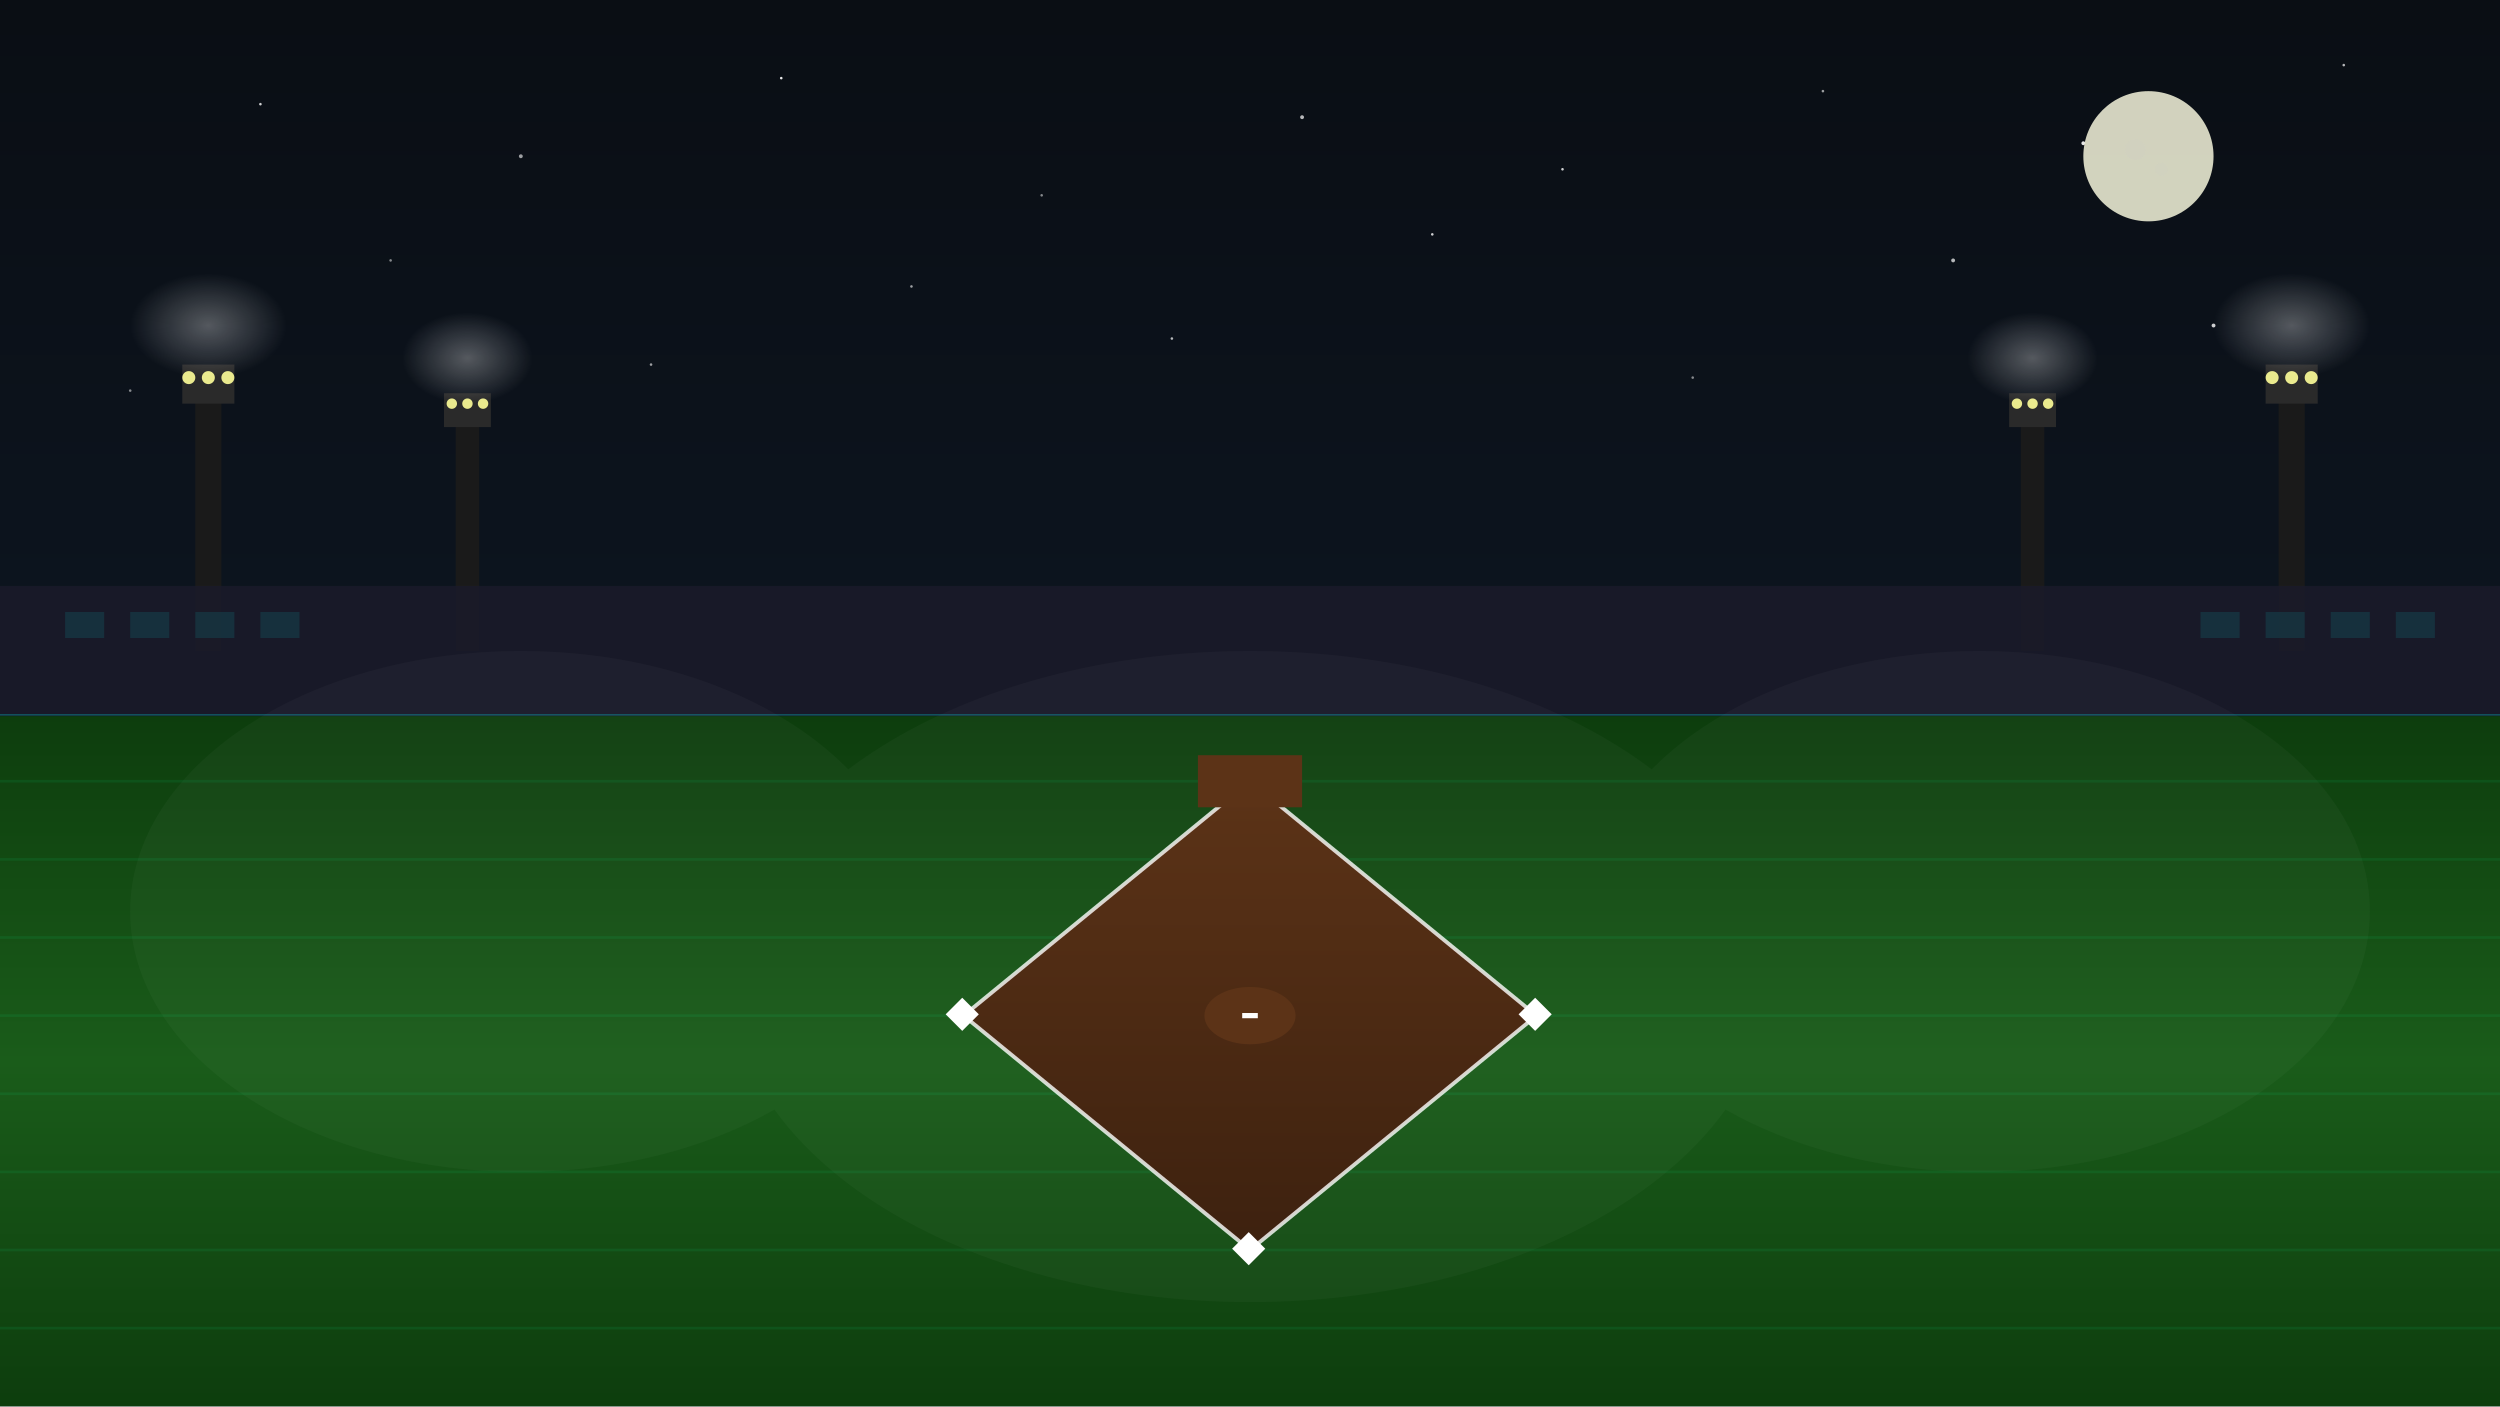
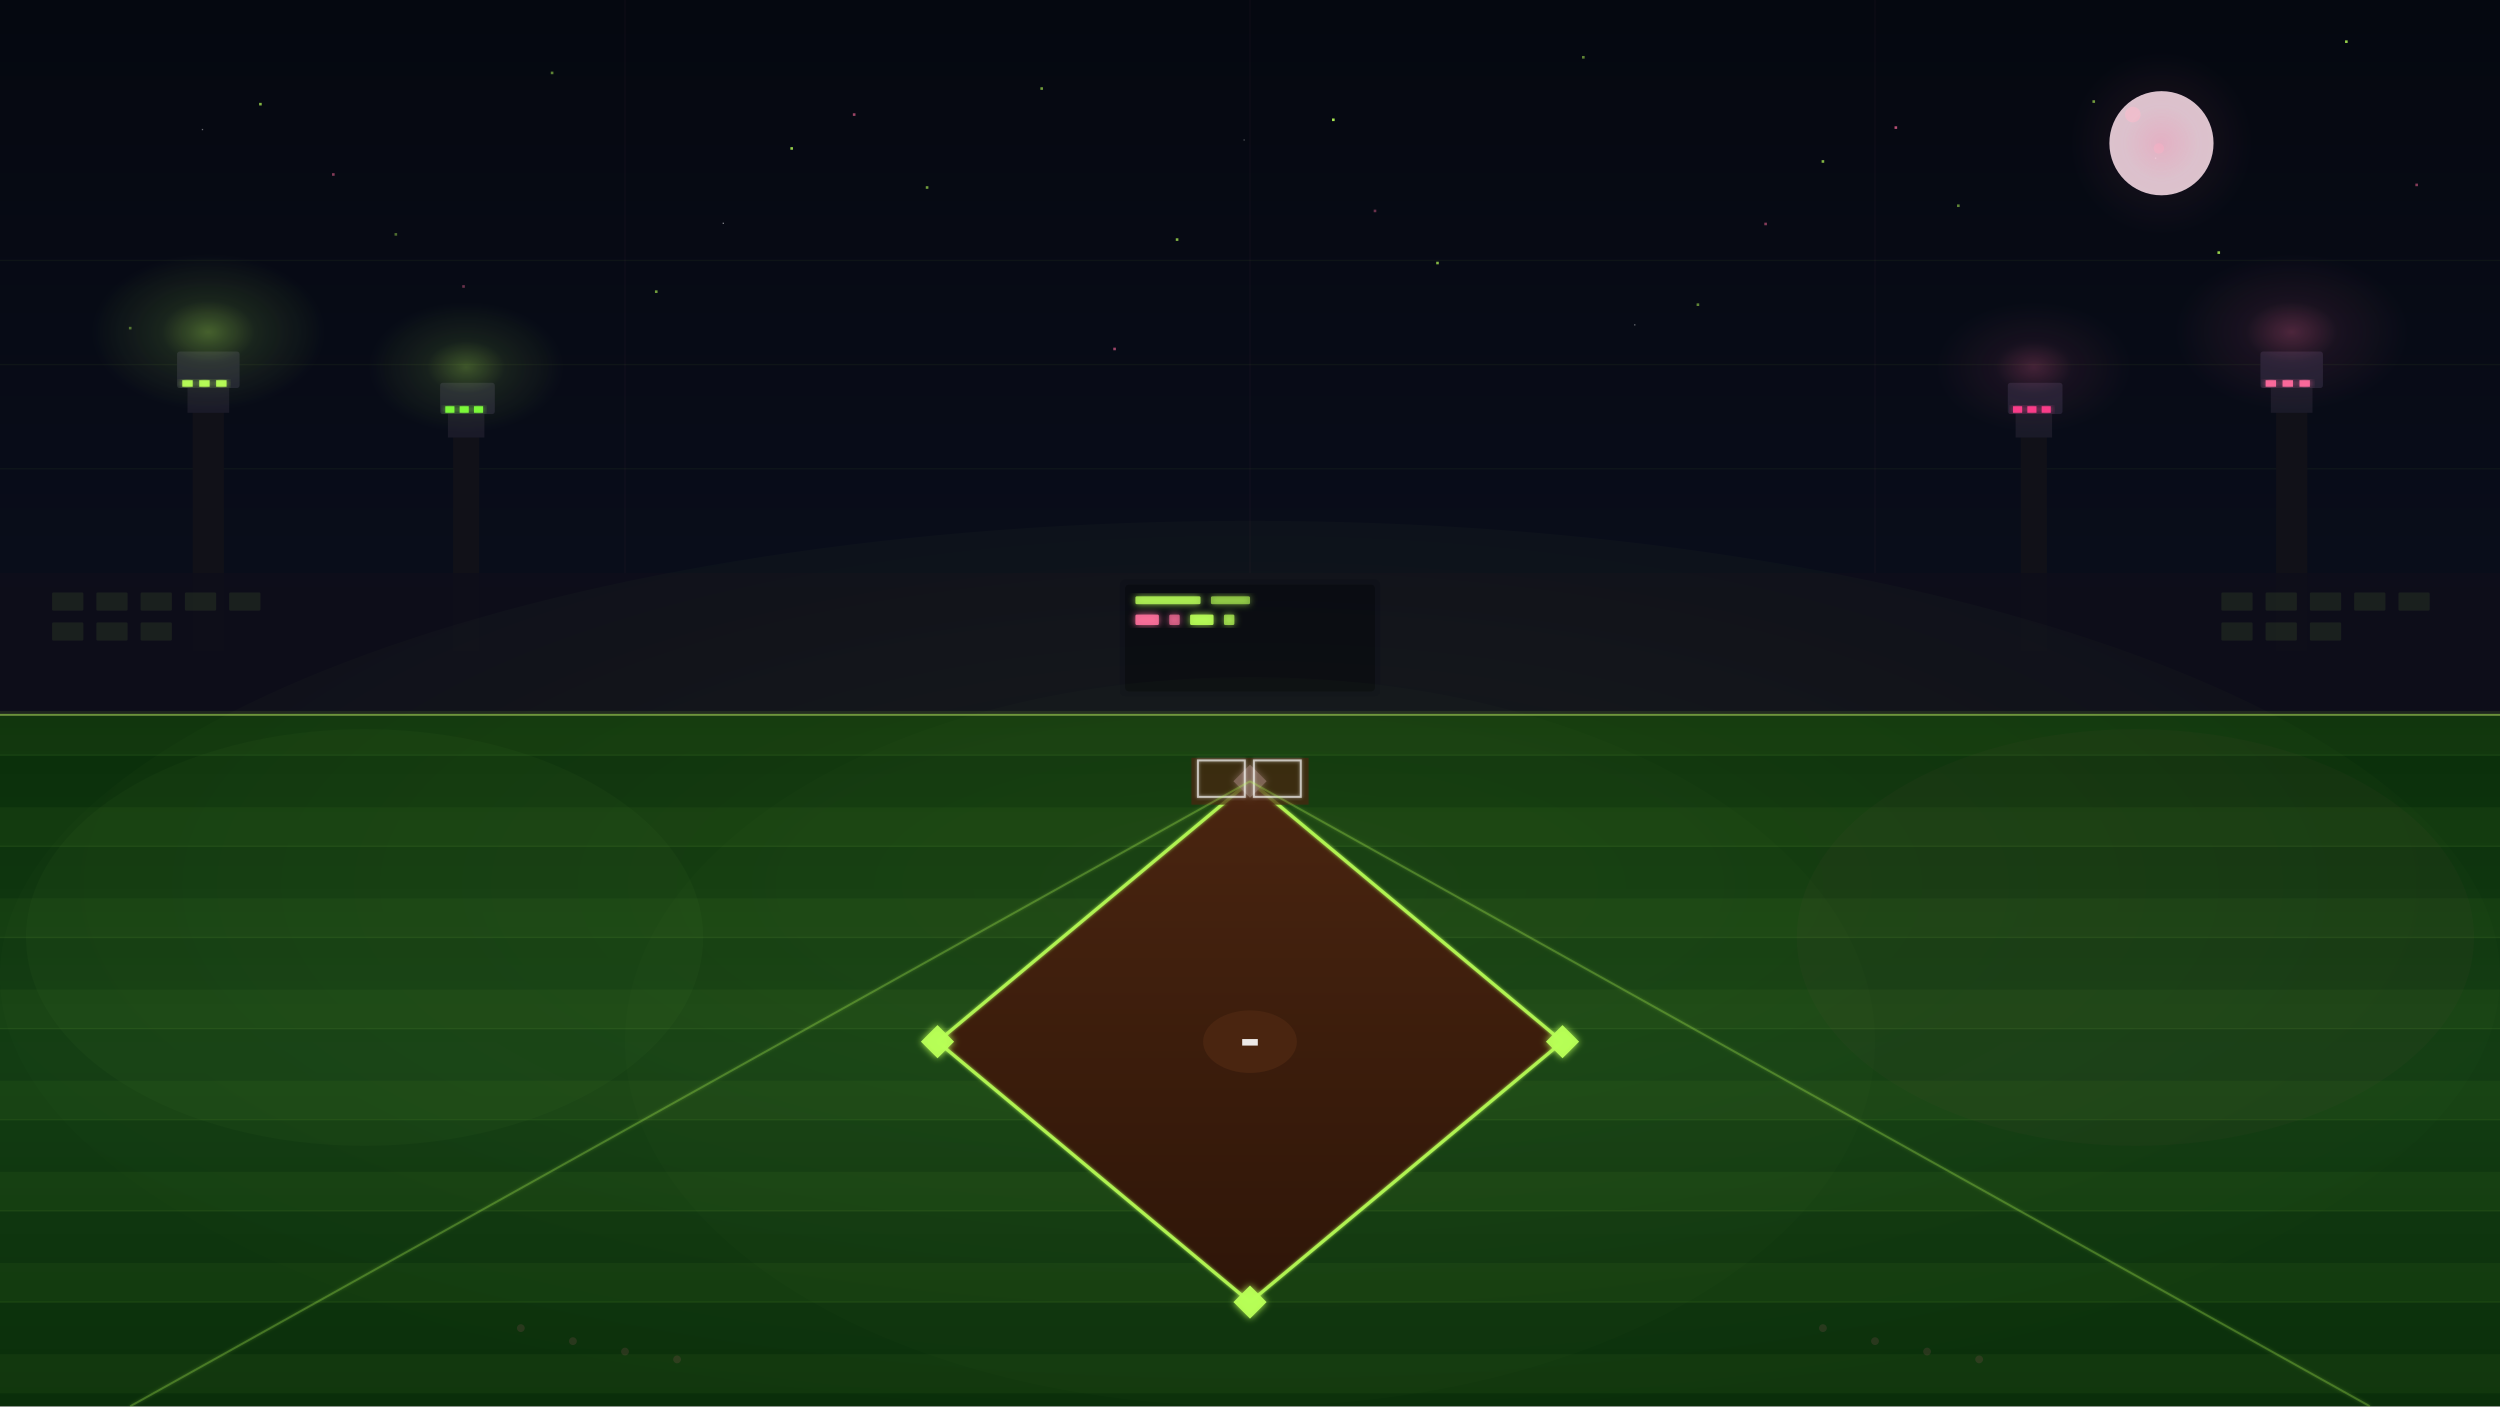
<svg xmlns="http://www.w3.org/2000/svg" viewBox="0 0 1920 1080">
  <defs>
    <linearGradient id="night-sky" x1="0%" y1="0%" x2="0%" y2="100%">
-       <stop offset="0%" stop-color="#0a0e14" />
-       <stop offset="50%" stop-color="#0d1520" />
-       <stop offset="100%" stop-color="#051015" />
+       <stop offset="0%" stop-color="#050810" />
+       <stop offset="40%" stop-color="#090d1a" />
+       <stop offset="100%" stop-color="#020508" />
    </linearGradient>
    <linearGradient id="grass-night" x1="0%" y1="0%" x2="0%" y2="100%">
-       <stop offset="0%" stop-color="#0d3d0d" />
-       <stop offset="50%" stop-color="#1a5c1a" />
-       <stop offset="100%" stop-color="#0d3d0d" />
+       <stop offset="0%" stop-color="#0a2e0a" />
+       <stop offset="50%" stop-color="#133d13" />
+       <stop offset="100%" stop-color="#0a2e0a" />
    </linearGradient>
    <linearGradient id="dirt-night" x1="0%" y1="0%" x2="0%" y2="100%">
-       <stop offset="0%" stop-color="#5c3317" />
-       <stop offset="100%" stop-color="#3d210f" />
+       <stop offset="0%" stop-color="#4a2510" />
+       <stop offset="100%" stop-color="#2e1508" />
    </linearGradient>
-     <radialGradient id="light-glow" cx="50%" cy="50%" r="50%">
-       <stop offset="0%" stop-color="#ffffff" stop-opacity="0.3" />
-       <stop offset="100%" stop-color="#ffffff" stop-opacity="0" />
+     <radialGradient id="light-glow-yellow" cx="50%" cy="50%" r="50%">
+       <stop offset="0%" stop-color="#b8ff57" stop-opacity="0.5" />
+       <stop offset="40%" stop-color="#b8ff57" stop-opacity="0.15" />
+       <stop offset="100%" stop-color="#b8ff57" stop-opacity="0" />
    </radialGradient>
+     <radialGradient id="light-glow-pink" cx="50%" cy="50%" r="50%">
+       <stop offset="0%" stop-color="#ff6b9d" stop-opacity="0.4" />
+       <stop offset="40%" stop-color="#ff6b9d" stop-opacity="0.1" />
+       <stop offset="100%" stop-color="#ff6b9d" stop-opacity="0" />
+     </radialGradient>
+     <radialGradient id="field-ambient" cx="50%" cy="40%" r="60%">
+       <stop offset="0%" stop-color="#b8ff57" stop-opacity="0.06" />
+       <stop offset="100%" stop-color="#b8ff57" stop-opacity="0" />
+     </radialGradient>
+     <filter id="glow-yellow">
+       <feGaussianBlur stdDeviation="3" result="blur" />
+       <feMerge>
+         <feMergeNode in="blur" />
+         <feMergeNode in="SourceGraphic" />
+       </feMerge>
+     </filter>
+     <filter id="glow-pink">
+       <feGaussianBlur stdDeviation="3" result="blur" />
+       <feMerge>
+         <feMergeNode in="blur" />
+         <feMergeNode in="SourceGraphic" />
+       </feMerge>
+     </filter>
+     <filter id="glow-soft">
+       <feGaussianBlur stdDeviation="1.5" result="blur" />
+       <feMerge>
+         <feMergeNode in="blur" />
+         <feMergeNode in="SourceGraphic" />
+       </feMerge>
+     </filter>
  </defs>
  <rect fill="url(#night-sky)" width="1920" height="1080" />
+   <g fill="#b8ff57">
+     <rect x="199" y="79" width="2" height="2" opacity="0.7" />
+     <rect x="423" y="55" width="2" height="2" opacity="0.5" />
+     <rect x="607" y="113" width="2" height="2" opacity="0.8" />
+     <rect x="799" y="67" width="2" height="2" opacity="0.6" />
+     <rect x="1023" y="91" width="2" height="2" opacity="0.9" />
+     <rect x="1215" y="43" width="2" height="2" opacity="0.5" />
+     <rect x="1399" y="123" width="2" height="2" opacity="0.7" />
+     <rect x="1607" y="77" width="2" height="2" opacity="0.6" />
+     <rect x="1801" y="31" width="2" height="2" opacity="0.8" />
+     <rect x="303" y="179" width="2" height="2" opacity="0.4" />
+     <rect x="711" y="143" width="2" height="2" opacity="0.6" />
+     <rect x="1103" y="201" width="2" height="2" opacity="0.7" />
+     <rect x="1503" y="157" width="2" height="2" opacity="0.5" />
+     <rect x="99" y="251" width="2" height="2" opacity="0.4" />
+     <rect x="503" y="223" width="2" height="2" opacity="0.6" />
+     <rect x="903" y="183" width="2" height="2" opacity="0.7" />
+     <rect x="1303" y="233" width="2" height="2" opacity="0.5" />
+     <rect x="1703" y="193" width="2" height="2" opacity="0.8" />
+   </g>
+   <g fill="#ff6b9d">
+     <rect x="255" y="133" width="2" height="2" opacity="0.5" />
+     <rect x="655" y="87" width="2" height="2" opacity="0.6" />
+     <rect x="1055" y="161" width="2" height="2" opacity="0.4" />
+     <rect x="1455" y="97" width="2" height="2" opacity="0.7" />
+     <rect x="1855" y="141" width="2" height="2" opacity="0.5" />
+     <rect x="355" y="219" width="2" height="2" opacity="0.4" />
+     <rect x="855" y="267" width="2" height="2" opacity="0.6" />
+     <rect x="1355" y="171" width="2" height="2" opacity="0.5" />
+   </g>
  <g fill="#ffffff">
-     <circle cx="200" cy="80" r="1" opacity="0.8" />
-     <circle cx="400" cy="120" r="1.5" opacity="0.6" />
-     <circle cx="600" cy="60" r="1" opacity="0.9" />
-     <circle cx="800" cy="150" r="1" opacity="0.5" />
-     <circle cx="1000" cy="90" r="1.5" opacity="0.7" />
-     <circle cx="1200" cy="130" r="1" opacity="0.8" />
-     <circle cx="1400" cy="70" r="1" opacity="0.6" />
-     <circle cx="1600" cy="110" r="1.5" opacity="0.9" />
-     <circle cx="1800" cy="50" r="1" opacity="0.7" />
-     <circle cx="300" cy="200" r="1" opacity="0.5" />
-     <circle cx="700" cy="220" r="1" opacity="0.6" />
-     <circle cx="1100" cy="180" r="1" opacity="0.8" />
-     <circle cx="1500" cy="200" r="1.5" opacity="0.7" />
-     <circle cx="100" cy="300" r="1" opacity="0.5" />
-     <circle cx="500" cy="280" r="1" opacity="0.6" />
-     <circle cx="900" cy="260" r="1" opacity="0.7" />
-     <circle cx="1300" cy="290" r="1" opacity="0.5" />
-     <circle cx="1700" cy="250" r="1.5" opacity="0.8" />
-   </g>
-   <circle cx="1650" cy="120" r="50" fill="#e8e8d0" opacity="0.9" />
-   <circle cx="1640" cy="115" r="8" fill="#d0d0c0" opacity="0.5" />
-   <circle cx="1660" cy="130" r="5" fill="#d0d0c0" opacity="0.4" />
-   <g>
-     <rect x="150" y="300" width="20" height="200" fill="#1a1a1a" />
-     <rect x="140" y="280" width="40" height="30" fill="#2a2a2a" />
-     <ellipse cx="160" cy="250" rx="60" ry="40" fill="url(#light-glow)" />
-     <g fill="#ffff99" opacity="0.9">
-       <circle cx="145" cy="290" r="5" />
-       <circle cx="160" cy="290" r="5" />
-       <circle cx="175" cy="290" r="5" />
-     </g>
-   </g>
-   <g>
-     <rect x="350" y="320" width="18" height="180" fill="#1a1a1a" />
-     <rect x="341" y="302" width="36" height="26" fill="#2a2a2a" />
-     <ellipse cx="359" cy="275" rx="50" ry="35" fill="url(#light-glow)" />
-     <g fill="#ffff99" opacity="0.9">
-       <circle cx="347" cy="310" r="4" />
-       <circle cx="359" cy="310" r="4" />
-       <circle cx="371" cy="310" r="4" />
-     </g>
-   </g>
-   <g>
-     <rect x="1750" y="300" width="20" height="200" fill="#1a1a1a" />
-     <rect x="1740" y="280" width="40" height="30" fill="#2a2a2a" />
-     <ellipse cx="1760" cy="250" rx="60" ry="40" fill="url(#light-glow)" />
-     <g fill="#ffff99" opacity="0.9">
-       <circle cx="1745" cy="290" r="5" />
-       <circle cx="1760" cy="290" r="5" />
-       <circle cx="1775" cy="290" r="5" />
-     </g>
-   </g>
-   <g>
-     <rect x="1552" y="320" width="18" height="180" fill="#1a1a1a" />
-     <rect x="1543" y="302" width="36" height="26" fill="#2a2a2a" />
-     <ellipse cx="1561" cy="275" rx="50" ry="35" fill="url(#light-glow)" />
-     <g fill="#ffff99" opacity="0.9">
-       <circle cx="1549" cy="310" r="4" />
-       <circle cx="1561" cy="310" r="4" />
-       <circle cx="1573" cy="310" r="4" />
-     </g>
-   </g>
-   <rect x="0" y="450" width="1920" height="100" fill="#1a1a2a" opacity="0.8" />
-   <g fill="#00ffff" opacity="0.1">
-     <rect x="50" y="470" width="30" height="20" />
-     <rect x="100" y="470" width="30" height="20" />
-     <rect x="150" y="470" width="30" height="20" />
-     <rect x="200" y="470" width="30" height="20" />
-     <rect x="1690" y="470" width="30" height="20" />
-     <rect x="1740" y="470" width="30" height="20" />
-     <rect x="1790" y="470" width="30" height="20" />
-     <rect x="1840" y="470" width="30" height="20" />
-   </g>
+     <rect x="155" y="99" width="1" height="1" opacity="0.4" />
+     <rect x="555" y="171" width="1" height="1" opacity="0.5" />
+     <rect x="955" y="107" width="1" height="1" opacity="0.3" />
+     <rect x="1255" y="249" width="1" height="1" opacity="0.4" />
+     <rect x="1655" y="121" width="1" height="1" opacity="0.5" />
+   </g>
+   <rect x="1620" y="70" width="80" height="80" rx="40" fill="#ffe8f0" opacity="0.85" />
+   <rect x="1632" y="82" width="12" height="12" rx="6" fill="#ffc0d0" opacity="0.5" />
+   <rect x="1654" y="110" width="8" height="8" rx="4" fill="#ffc0d0" opacity="0.4" />
+   <ellipse cx="1660" cy="110" rx="70" ry="70" fill="url(#light-glow-pink)" opacity="0.6" />
+   <g stroke="#b8ff57" stroke-opacity="0.04" stroke-width="1">
+     <line x1="0" y1="200" x2="1920" y2="200" />
+     <line x1="0" y1="280" x2="1920" y2="280" />
+     <line x1="0" y1="360" x2="1920" y2="360" />
+   </g>
+   <g stroke="#ff6b9d" stroke-opacity="0.03" stroke-width="1">
+     <line x1="480" y1="0" x2="480" y2="450" />
+     <line x1="960" y1="0" x2="960" y2="450" />
+     <line x1="1440" y1="0" x2="1440" y2="450" />
+   </g>
+   <g>
+     <rect x="148" y="310" width="24" height="190" fill="#111118" />
+     <rect x="144" y="295" width="32" height="22" fill="#1a1a28" />
+     <rect x="136" y="270" width="48" height="28" fill="#1e1e30" rx="2" />
+     <g filter="url(#glow-yellow)">
+       <rect x="140" y="292" width="8" height="5" fill="#b8ff57" opacity="0.95" />
+       <rect x="153" y="292" width="8" height="5" fill="#b8ff57" opacity="0.95" />
+       <rect x="166" y="292" width="8" height="5" fill="#b8ff57" opacity="0.95" />
+     </g>
+     <ellipse cx="160" cy="255" rx="90" ry="60" fill="url(#light-glow-yellow)" opacity="0.7" />
+   </g>
+   <g>
+     <rect x="348" y="330" width="20" height="170" fill="#111118" />
+     <rect x="344" y="316" width="28" height="20" fill="#1a1a28" />
+     <rect x="338" y="294" width="42" height="24" fill="#1e1e30" rx="2" />
+     <g filter="url(#glow-yellow)">
+       <rect x="342" y="312" width="7" height="5" fill="#7aff3a" opacity="0.95" />
+       <rect x="353" y="312" width="7" height="5" fill="#7aff3a" opacity="0.95" />
+       <rect x="364" y="312" width="7" height="5" fill="#7aff3a" opacity="0.95" />
+     </g>
+     <ellipse cx="358" cy="282" rx="75" ry="50" fill="url(#light-glow-yellow)" opacity="0.6" />
+   </g>
+   <g>
+     <rect x="1748" y="310" width="24" height="190" fill="#111118" />
+     <rect x="1744" y="295" width="32" height="22" fill="#1a1a28" />
+     <rect x="1736" y="270" width="48" height="28" fill="#1e1e30" rx="2" />
+     <g filter="url(#glow-pink)">
+       <rect x="1740" y="292" width="8" height="5" fill="#ff6b9d" opacity="0.95" />
+       <rect x="1753" y="292" width="8" height="5" fill="#ff6b9d" opacity="0.95" />
+       <rect x="1766" y="292" width="8" height="5" fill="#ff6b9d" opacity="0.95" />
+     </g>
+     <ellipse cx="1760" cy="255" rx="90" ry="60" fill="url(#light-glow-pink)" opacity="0.7" />
+   </g>
+   <g>
+     <rect x="1552" y="330" width="20" height="170" fill="#111118" />
+     <rect x="1548" y="316" width="28" height="20" fill="#1a1a28" />
+     <rect x="1542" y="294" width="42" height="24" fill="#1e1e30" rx="2" />
+     <g filter="url(#glow-pink)">
+       <rect x="1546" y="312" width="7" height="5" fill="#ff3d8a" opacity="0.95" />
+       <rect x="1557" y="312" width="7" height="5" fill="#ff3d8a" opacity="0.95" />
+       <rect x="1568" y="312" width="7" height="5" fill="#ff3d8a" opacity="0.95" />
+     </g>
+     <ellipse cx="1562" cy="282" rx="75" ry="50" fill="url(#light-glow-pink)" opacity="0.6" />
+   </g>
+   <rect x="0" y="440" width="1920" height="110" fill="#0d0d1a" opacity="0.9" />
+   <g fill="#b8ff57" opacity="0.08">
+     <rect x="40" y="455" width="24" height="14" rx="1" />
+     <rect x="74" y="455" width="24" height="14" rx="1" />
+     <rect x="108" y="455" width="24" height="14" rx="1" />
+     <rect x="142" y="455" width="24" height="14" rx="1" />
+     <rect x="176" y="455" width="24" height="14" rx="1" />
+     <rect x="40" y="478" width="24" height="14" rx="1" />
+     <rect x="74" y="478" width="24" height="14" rx="1" />
+     <rect x="108" y="478" width="24" height="14" rx="1" />
+     <rect x="1706" y="455" width="24" height="14" rx="1" />
+     <rect x="1740" y="455" width="24" height="14" rx="1" />
+     <rect x="1774" y="455" width="24" height="14" rx="1" />
+     <rect x="1808" y="455" width="24" height="14" rx="1" />
+     <rect x="1842" y="455" width="24" height="14" rx="1" />
+     <rect x="1706" y="478" width="24" height="14" rx="1" />
+     <rect x="1740" y="478" width="24" height="14" rx="1" />
+     <rect x="1774" y="478" width="24" height="14" rx="1" />
+   </g>
+   <rect x="860" y="445" width="200" height="90" fill="#0a0a18" rx="4" />
+   <rect x="864" y="449" width="192" height="82" fill="#050510" rx="3" />
+   <g filter="url(#glow-yellow)">
+     <rect x="872" y="458" width="50" height="6" fill="#b8ff57" opacity="0.8" rx="1" />
+     <rect x="930" y="458" width="30" height="6" fill="#b8ff57" opacity="0.6" rx="1" />
+     <rect x="872" y="472" width="18" height="8" fill="#ff6b9d" opacity="0.9" rx="1" />
+     <rect x="898" y="472" width="8" height="8" fill="#ff6b9d" opacity="0.7" rx="1" />
+     <rect x="914" y="472" width="18" height="8" fill="#b8ff57" opacity="0.9" rx="1" />
+     <rect x="940" y="472" width="8" height="8" fill="#b8ff57" opacity="0.7" rx="1" />
+   </g>
+   <line x1="0" y1="549" x2="1920" y2="549" stroke="#b8ff57" stroke-width="1.5" stroke-opacity="0.5" />
+   <line x1="0" y1="549" x2="1920" y2="549" stroke="#b8ff57" stroke-width="6" stroke-opacity="0.1" />
  <rect fill="url(#grass-night)" x="0" y="550" width="1920" height="530" />
-   <g fill="#ffffff" opacity="0.03">
-     <ellipse cx="400" cy="700" rx="300" ry="200" />
-     <ellipse cx="1520" cy="700" rx="300" ry="200" />
-     <ellipse cx="960" cy="750" rx="400" ry="250" />
-   </g>
-   <g stroke="#00ff9f" stroke-opacity="0.08" stroke-width="2">
-     <line x1="0" y1="600" x2="1920" y2="600" />
-     <line x1="0" y1="660" x2="1920" y2="660" />
+   <ellipse cx="960" cy="750" rx="960" ry="350" fill="url(#field-ambient)" opacity="1" />
+   <g fill="#b8ff57" fill-opacity="0.04">
+     <rect x="0" y="550" width="1920" height="30" />
+     <rect x="0" y="620" width="1920" height="30" />
+     <rect x="0" y="690" width="1920" height="30" />
+     <rect x="0" y="760" width="1920" height="30" />
+     <rect x="0" y="830" width="1920" height="30" />
+     <rect x="0" y="900" width="1920" height="30" />
+     <rect x="0" y="970" width="1920" height="30" />
+     <rect x="0" y="1040" width="1920" height="30" />
+   </g>
+   <g stroke="#b8ff57" stroke-opacity="0.07" stroke-width="1">
+     <line x1="0" y1="580" x2="1920" y2="580" />
+     <line x1="0" y1="650" x2="1920" y2="650" />
    <line x1="0" y1="720" x2="1920" y2="720" />
-     <line x1="0" y1="780" x2="1920" y2="780" />
-     <line x1="0" y1="840" x2="1920" y2="840" />
-     <line x1="0" y1="900" x2="1920" y2="900" />
-     <line x1="0" y1="960" x2="1920" y2="960" />
-     <line x1="0" y1="1020" x2="1920" y2="1020" />
-   </g>
-   <polygon fill="url(#dirt-night)" points="960,600 1180,780 960,960 740,780" />
-   <g stroke="#ffffff" stroke-width="3" stroke-opacity="0.8">
-     <line x1="960" y1="600" x2="1180" y2="780" />
-     <line x1="1180" y1="780" x2="960" y2="960" />
-     <line x1="960" y1="960" x2="740" y2="780" />
-     <line x1="740" y1="780" x2="960" y2="600" />
-   </g>
-   <g fill="#ffffff">
-     <rect x="950" y="590" width="20" height="20" transform="rotate(45,960,600)" />
-     <rect x="1170" y="770" width="18" height="18" transform="rotate(45,1179,779)" />
-     <rect x="950" y="950" width="18" height="18" transform="rotate(45,959,959)" />
-     <rect x="730" y="770" width="18" height="18" transform="rotate(45,739,779)" />
-   </g>
-   <ellipse cx="960" cy="780" rx="35" ry="22" fill="#5c3317" />
-   <rect x="954" y="778" width="12" height="4" fill="#ffffff" />
-   <rect x="920" y="580" width="80" height="40" fill="#5c3317" />
-   <line x1="0" y1="549" x2="1920" y2="549" stroke="#00ffff" stroke-width="1" stroke-opacity="0.3" />
+     <line x1="0" y1="790" x2="1920" y2="790" />
+     <line x1="0" y1="860" x2="1920" y2="860" />
+     <line x1="0" y1="930" x2="1920" y2="930" />
+     <line x1="0" y1="1000" x2="1920" y2="1000" />
+   </g>
+   <ellipse cx="280" cy="720" rx="260" ry="160" fill="#b8ff57" fill-opacity="0.025" />
+   <ellipse cx="1640" cy="720" rx="260" ry="160" fill="#ff6b9d" fill-opacity="0.025" />
+   <ellipse cx="960" cy="800" rx="480" ry="280" fill="#b8ff57" fill-opacity="0.015" />
+   <polygon fill="url(#dirt-night)" points="960,600 1200,800 960,1000 720,800" />
+   <g filter="url(#glow-soft)">
+     <line x1="960" y1="600" x2="1200" y2="800" stroke="#b8ff57" stroke-width="2.5" stroke-opacity="0.85" />
+     <line x1="1200" y1="800" x2="960" y2="1000" stroke="#b8ff57" stroke-width="2.5" stroke-opacity="0.85" />
+     <line x1="960" y1="1000" x2="720" y2="800" stroke="#b8ff57" stroke-width="2.5" stroke-opacity="0.85" />
+     <line x1="720" y1="800" x2="960" y2="600" stroke="#b8ff57" stroke-width="2.5" stroke-opacity="0.85" />
+   </g>
+   <g filter="url(#glow-yellow)">
+     <rect x="951" y="591" width="18" height="18" transform="rotate(45,960,600)" fill="#ffffff" opacity="0.95" />
+     <rect x="1191" y="791" width="18" height="18" transform="rotate(45,1200,800)" fill="#b8ff57" opacity="0.95" />
+     <rect x="951" y="991" width="18" height="18" transform="rotate(45,960,1000)" fill="#b8ff57" opacity="0.95" />
+     <rect x="711" y="791" width="18" height="18" transform="rotate(45,720,800)" fill="#b8ff57" opacity="0.95" />
+   </g>
+   <ellipse cx="960" cy="800" rx="36" ry="24" fill="#4a2510" />
+   <rect x="954" y="798" width="12" height="5" fill="#ffffff" opacity="0.9" />
+   <rect x="915" y="582" width="90" height="36" fill="#4a2510" opacity="0.7" />
+   <g filter="url(#glow-soft)" stroke="#ffffff" stroke-opacity="0.6" stroke-width="1.5" fill="none">
+     <rect x="920" y="584" width="36" height="28" />
+     <rect x="963" y="584" width="36" height="28" />
+   </g>
+   <g filter="url(#glow-soft)" stroke="#b8ff57" stroke-opacity="0.25" stroke-width="1.5">
+     <line x1="960" y1="600" x2="100" y2="1080" />
+     <line x1="960" y1="600" x2="1820" y2="1080" />
+   </g>
+   <g fill="#ff6b9d" fill-opacity="0.12">
+     <circle cx="400" cy="1020" r="3" />
+     <circle cx="440" cy="1030" r="3" />
+     <circle cx="480" cy="1038" r="3" />
+     <circle cx="520" cy="1044" r="3" />
+     <circle cx="1400" cy="1020" r="3" />
+     <circle cx="1440" cy="1030" r="3" />
+     <circle cx="1480" cy="1038" r="3" />
+     <circle cx="1520" cy="1044" r="3" />
+   </g>
+   <rect x="0" y="0" width="1920" height="1080" fill="url(#night-sky)" opacity="0.0" style="mix-blend-mode: multiply" />
</svg>
